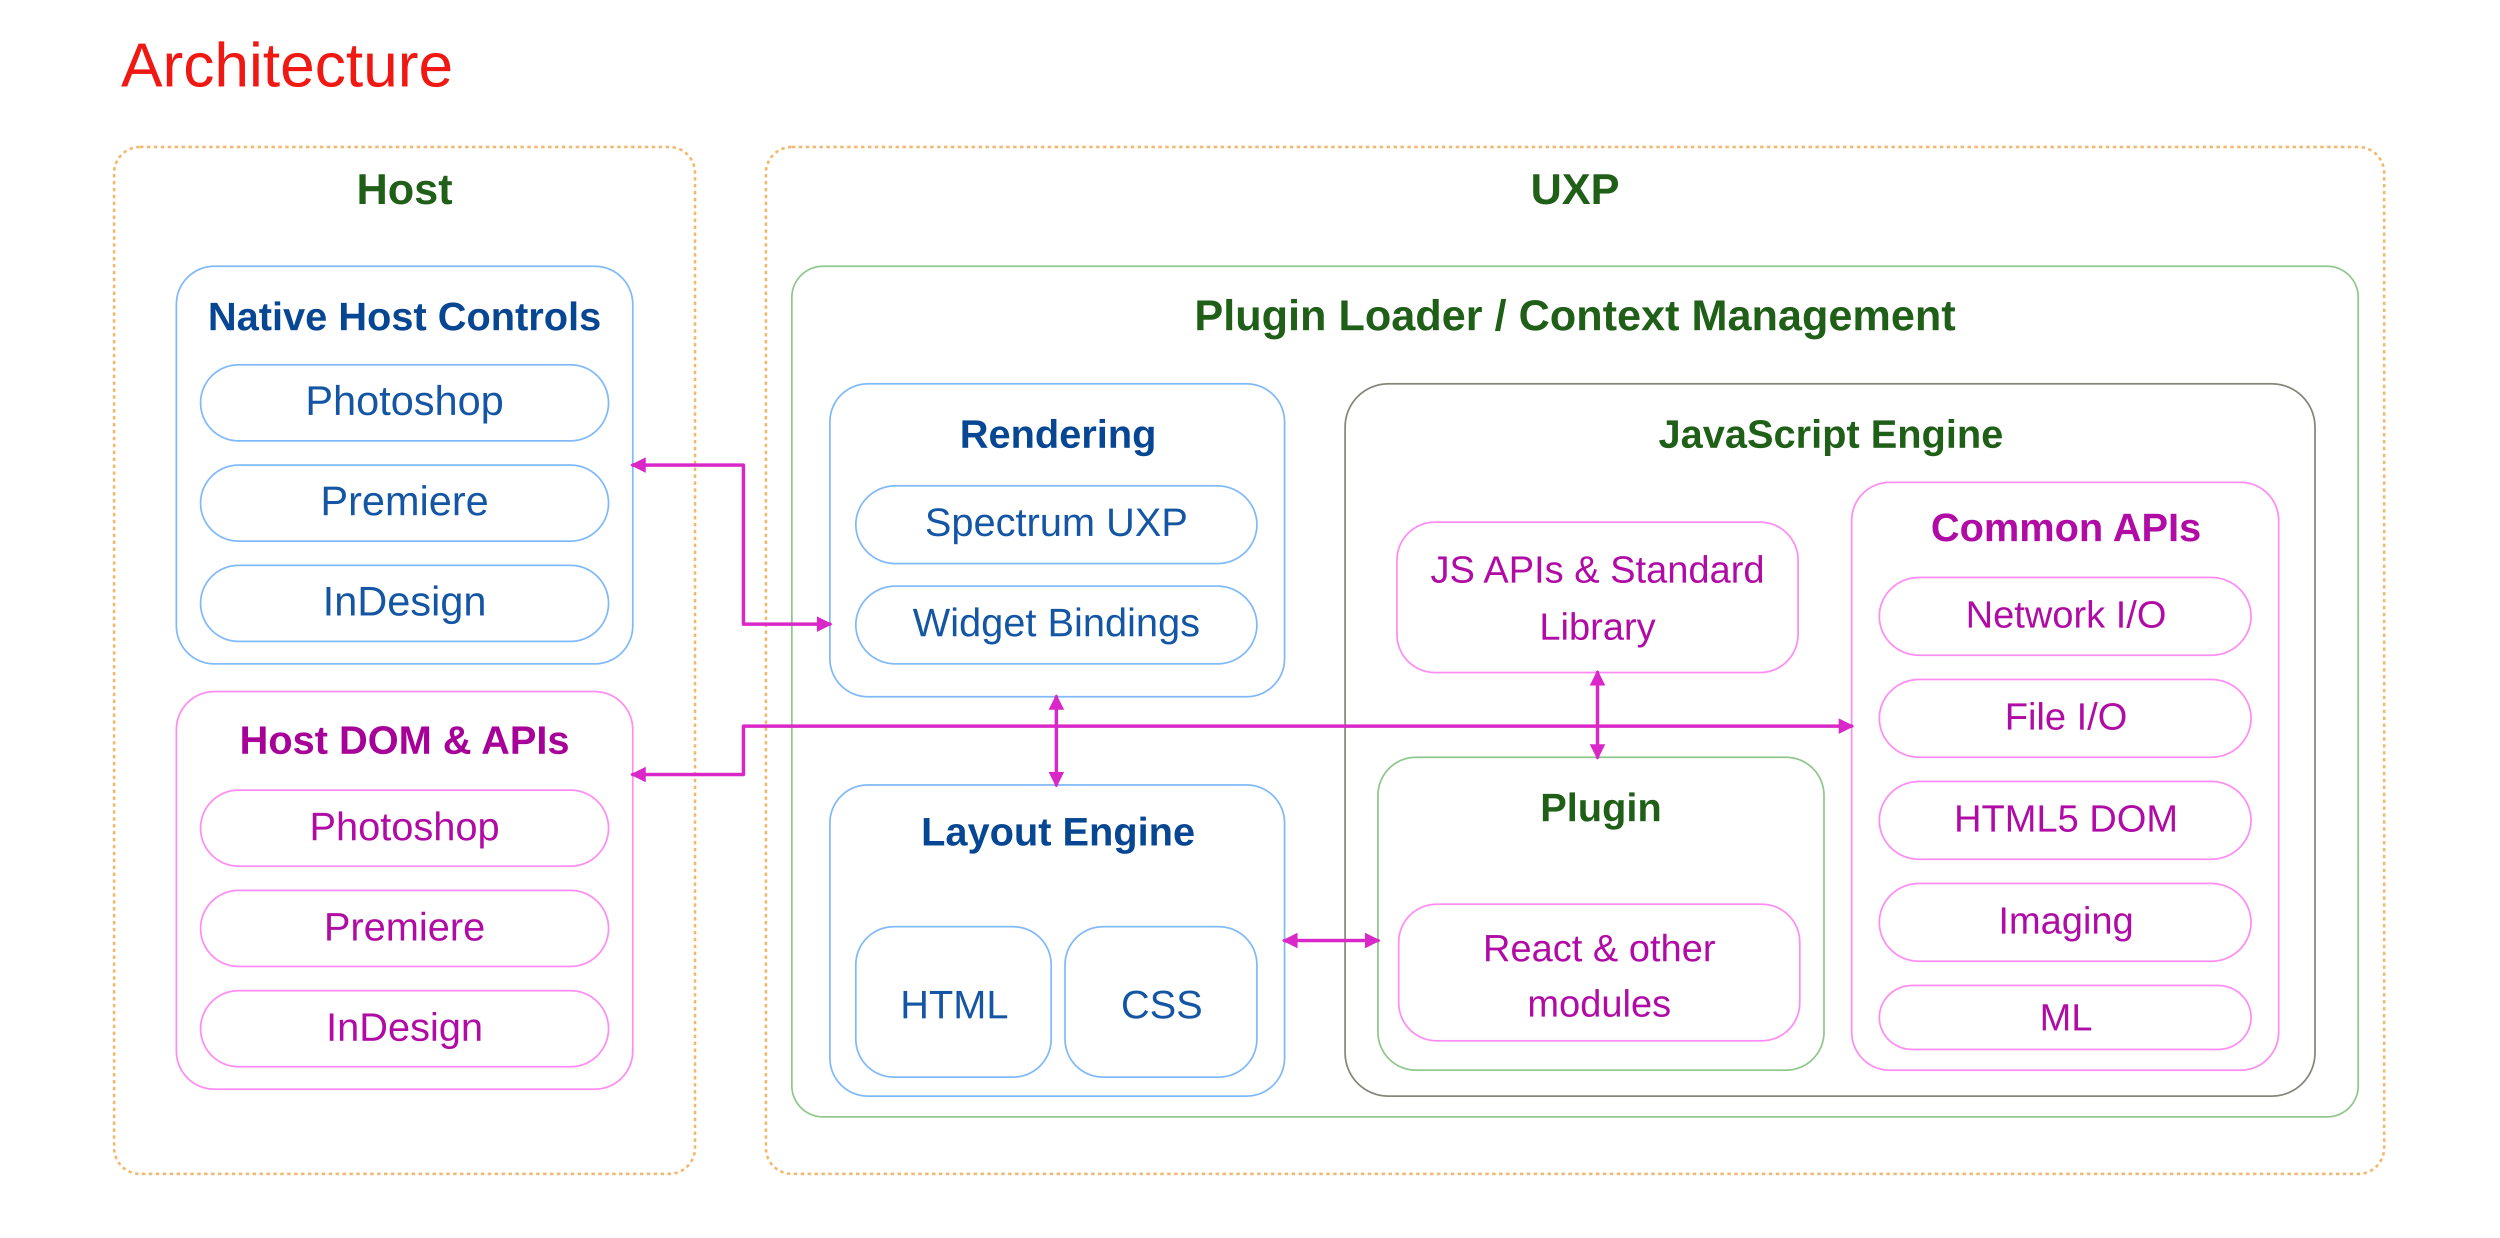
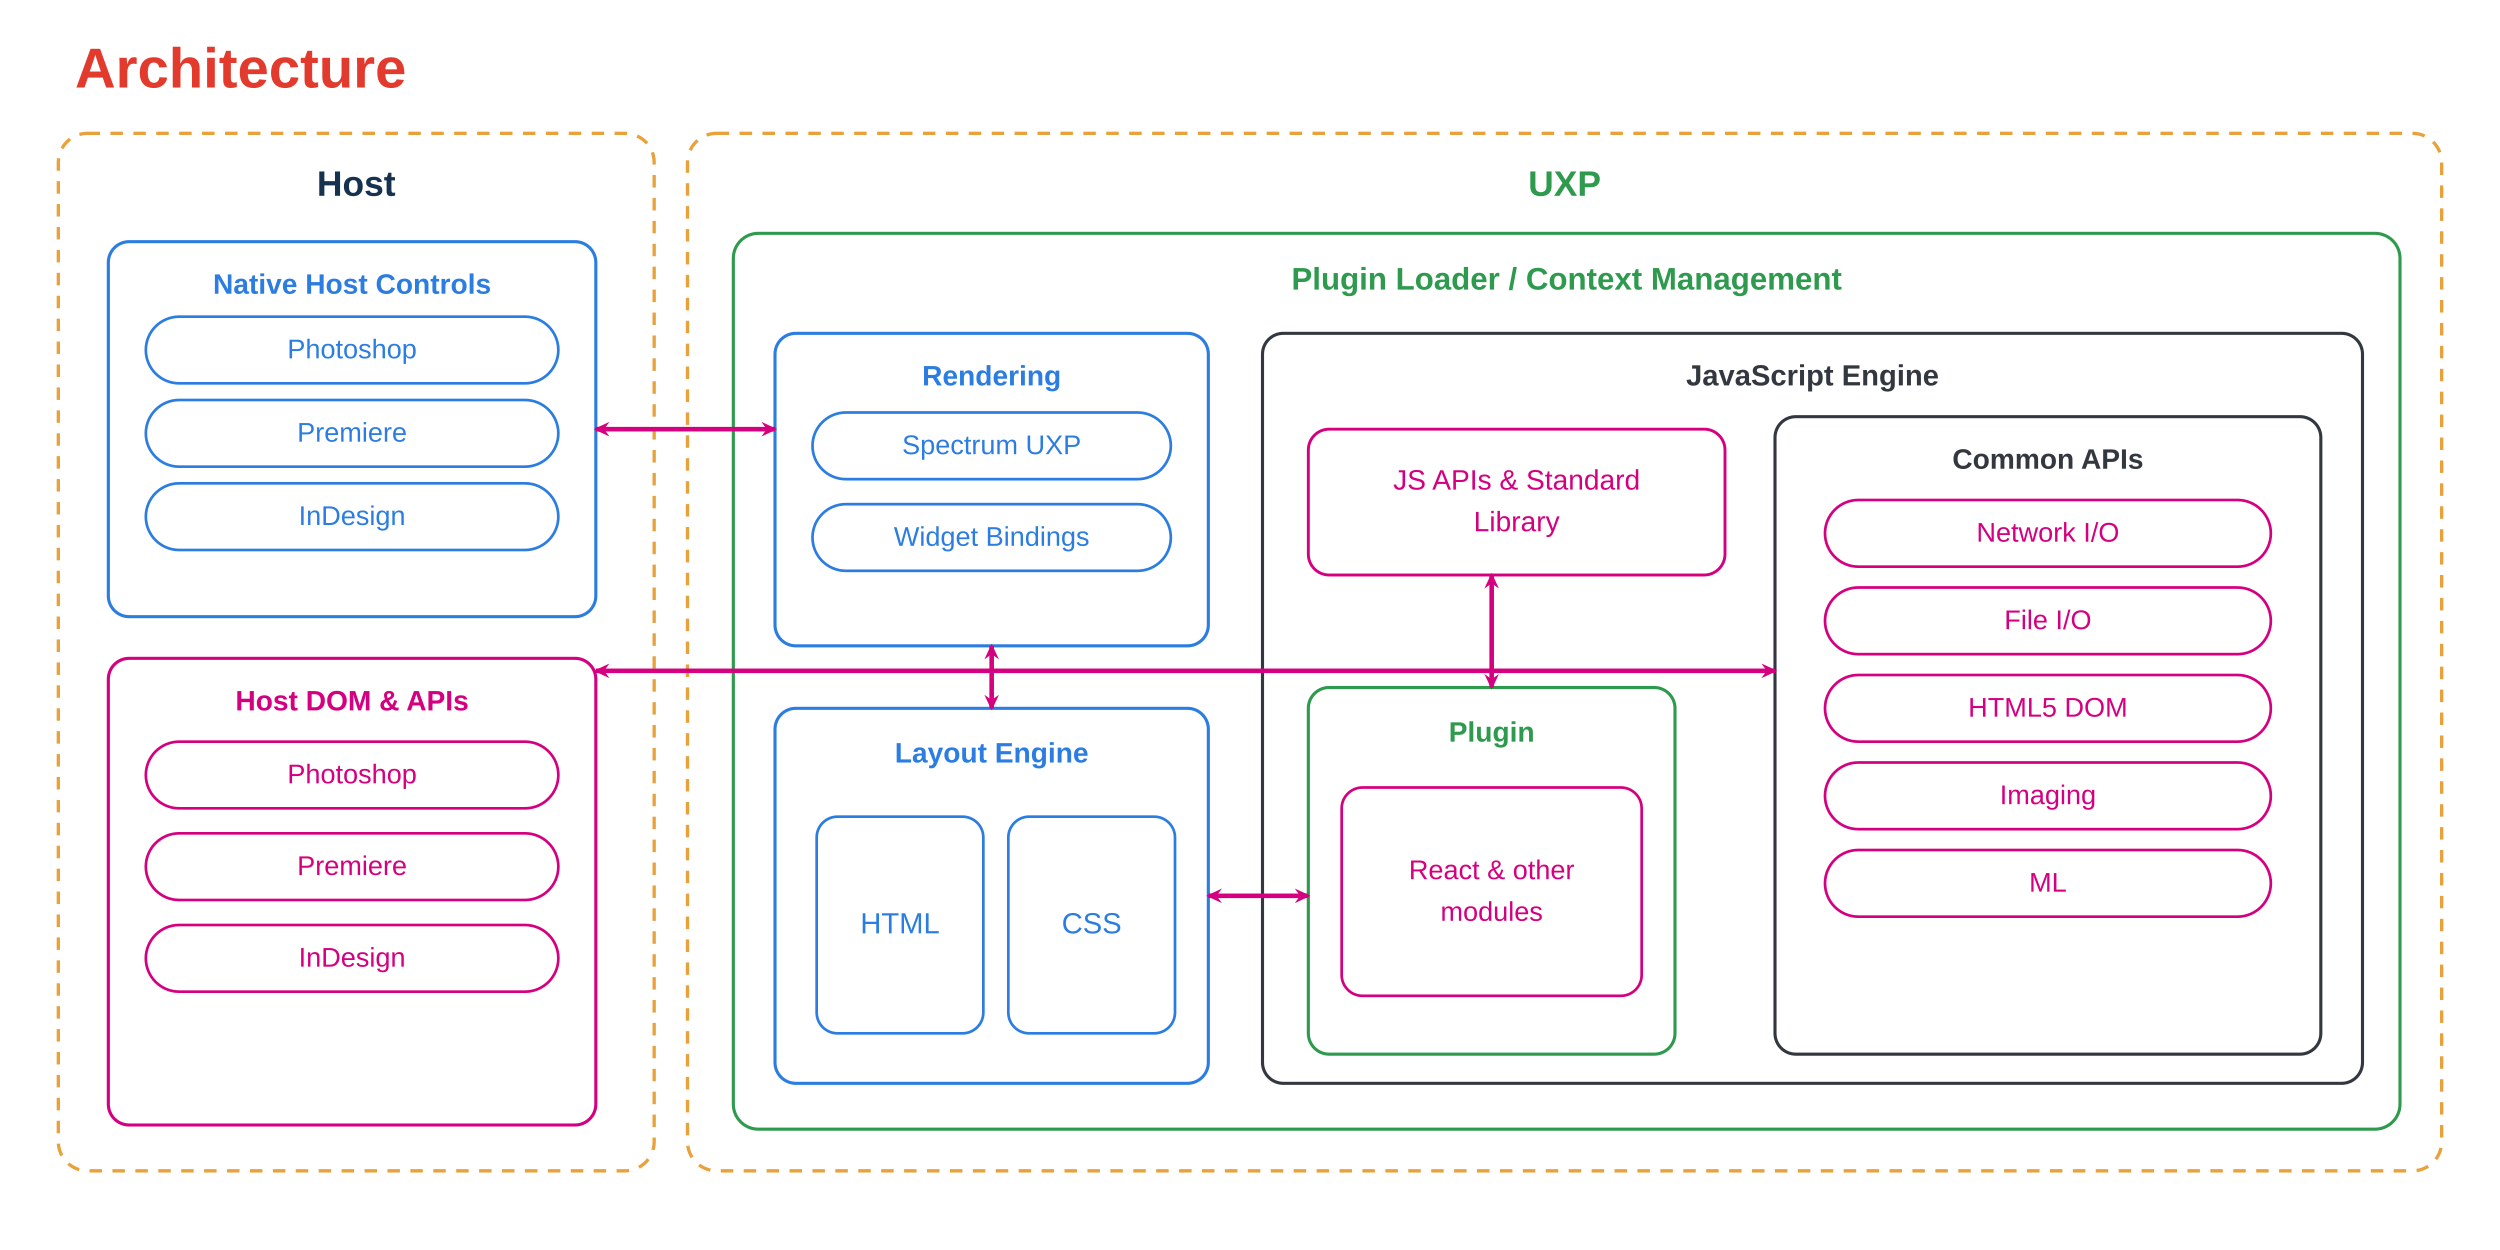
- <svg xmlns="http://www.w3.org/2000/svg" width="1446" height="716" viewBox="0 0 1446 716" fill="none">
+ <svg xmlns="http://www.w3.org/2000/svg" viewBox="0 0 1200 600" font-family="Liberation Sans, Arial, sans-serif">
  <defs>
-     <marker id="arrow" markerWidth="9" markerHeight="9" refX="7.5" refY="4.5" orient="auto-start-reverse" markerUnits="userSpaceOnUse">
-       <path d="M0 0L9 4.5L0 9Z" fill="#D927C8" />
+     <marker id="ah" markerWidth="9" markerHeight="9" refX="7" refY="4.5" orient="auto-start-reverse" markerUnits="userSpaceOnUse">
+       <path d="M0.5,1 L8,4.5 L0.5,8 L3,4.5 Z" fill="#D5007F" />
    </marker>
  </defs>
-   <rect width="1446" height="716" fill="white" />
-   <g font-family="Adobe Clean, Arial, sans-serif">
-     <text x="70" y="50" fill="#F01812" font-size="36">Architecture</text>
-     <rect x="66" y="85" width="336" height="594" rx="15" stroke="#F2B96E" stroke-width="1.5" stroke-dasharray="2 2" />
-     <text x="234" y="118" text-anchor="middle" fill="#205F18" font-size="25" font-weight="700">Host</text>
-     <rect x="102" y="154" width="264" height="230" rx="22" stroke="#80B9FA" />
-     <text x="234" y="191" text-anchor="middle" fill="#064692" font-size="23" font-weight="700">Native Host Controls</text>
-     <rect x="116" y="211" width="236" height="44" rx="22" stroke="#80B9FA" />
-     <text x="234" y="240" text-anchor="middle" fill="#1456A4" font-size="24">Photoshop</text>
-     <rect x="116" y="269" width="236" height="44" rx="22" stroke="#80B9FA" />
-     <text x="234" y="298" text-anchor="middle" fill="#1456A4" font-size="24">Premiere</text>
-     <rect x="116" y="327" width="236" height="44" rx="22" stroke="#80B9FA" />
-     <text x="234" y="356" text-anchor="middle" fill="#1456A4" font-size="24">InDesign</text>
-     <rect x="102" y="400" width="264" height="230" rx="22" stroke="#FF8CF2" />
-     <text x="234" y="436" text-anchor="middle" fill="#A60099" font-size="23" font-weight="700">Host DOM &amp; APIs</text>
-     <rect x="116" y="457" width="236" height="44" rx="22" stroke="#FF8CF2" />
-     <text x="234" y="486" text-anchor="middle" fill="#B00BA4" font-size="23">Photoshop</text>
-     <rect x="116" y="515" width="236" height="44" rx="22" stroke="#FF8CF2" />
-     <text x="234" y="544" text-anchor="middle" fill="#B00BA4" font-size="23">Premiere</text>
-     <rect x="116" y="573" width="236" height="44" rx="22" stroke="#FF8CF2" />
-     <text x="234" y="602" text-anchor="middle" fill="#B00BA4" font-size="23">InDesign</text>
-     <rect x="443" y="85" width="936" height="594" rx="15" stroke="#F2B96E" stroke-width="1.5" stroke-dasharray="2 2" />
-     <text x="911" y="118" text-anchor="middle" fill="#205F18" font-size="25" font-weight="700">UXP</text>
-     <rect x="458" y="154" width="906" height="492" rx="18" stroke="#8FC78C" />
-     <text x="911" y="191" text-anchor="middle" fill="#205F18" font-size="25" font-weight="700">Plugin Loader / Context Management</text>
-     <rect x="480" y="222" width="263" height="181" rx="22" stroke="#80B9FA" />
-     <text x="612" y="259" text-anchor="middle" fill="#064692" font-size="23" font-weight="700">Rendering</text>
-     <rect x="495" y="281" width="232" height="45" rx="23" stroke="#80B9FA" />
-     <text x="611" y="310" text-anchor="middle" fill="#1456A4" font-size="23">Spectrum UXP</text>
-     <rect x="495" y="339" width="232" height="45" rx="23" stroke="#80B9FA" />
-     <text x="611" y="368" text-anchor="middle" fill="#1456A4" font-size="23">Widget Bindings</text>
-     <rect x="480" y="454" width="263" height="180" rx="22" stroke="#80B9FA" />
-     <text x="612" y="489" text-anchor="middle" fill="#064692" font-size="23" font-weight="700">Layout Engine</text>
-     <rect x="495" y="536" width="113" height="87" rx="22" stroke="#80B9FA" />
-     <text x="552" y="589" text-anchor="middle" fill="#1456A4" font-size="23">HTML</text>
-     <rect x="616" y="536" width="111" height="87" rx="22" stroke="#80B9FA" />
-     <text x="672" y="589" text-anchor="middle" fill="#1456A4" font-size="23">CSS</text>
-     <rect x="778" y="222" width="561" height="412" rx="25" stroke="#858578" />
-     <text x="1059" y="259" text-anchor="middle" fill="#205F18" font-size="23" font-weight="700">JavaScript Engine</text>
-     <rect x="808" y="302" width="232" height="87" rx="22" stroke="#FF8CF2" />
-     <text x="924" y="337" text-anchor="middle" fill="#B00BA4" font-size="22">JS APIs &amp; Standard</text>
-     <text x="924" y="370" text-anchor="middle" fill="#B00BA4" font-size="22">Library</text>
-     <rect x="797" y="438" width="258" height="181" rx="22" stroke="#8FC78C" />
-     <text x="926" y="475" text-anchor="middle" fill="#205F18" font-size="23" font-weight="700">Plugin</text>
-     <rect x="809" y="523" width="232" height="79" rx="22" stroke="#FF8CF2" />
-     <text x="925" y="556" text-anchor="middle" fill="#B00BA4" font-size="22">React &amp; other</text>
-     <text x="925" y="588" text-anchor="middle" fill="#B00BA4" font-size="22">modules</text>
-     <rect x="1071" y="279" width="247" height="340" rx="22" stroke="#FF8CF2" />
-     <text x="1195" y="313" text-anchor="middle" fill="#B00BA4" font-size="23" font-weight="700">Common APIs</text>
-     <rect x="1087" y="334" width="215" height="45" rx="23" stroke="#FF8CF2" />
-     <text x="1195" y="363" text-anchor="middle" fill="#B00BA4" font-size="22">Network I/O</text>
-     <rect x="1087" y="393" width="215" height="45" rx="23" stroke="#FF8CF2" />
-     <text x="1195" y="422" text-anchor="middle" fill="#B00BA4" font-size="22">File I/O</text>
-     <rect x="1087" y="452" width="215" height="45" rx="23" stroke="#FF8CF2" />
-     <text x="1195" y="481" text-anchor="middle" fill="#B00BA4" font-size="22">HTML5 DOM</text>
-     <rect x="1087" y="511" width="215" height="45" rx="23" stroke="#FF8CF2" />
-     <text x="1195" y="540" text-anchor="middle" fill="#B00BA4" font-size="22">Imaging</text>
-     <rect x="1087" y="570" width="215" height="37" rx="19" stroke="#FF8CF2" />
-     <text x="1195" y="596" text-anchor="middle" fill="#B00BA4" font-size="22">ML</text>
-     <path d="M366 269H430V361H480" stroke="#D927C8" stroke-width="2" stroke-linecap="round" stroke-linejoin="round" marker-start="url(#arrow)" marker-end="url(#arrow)" />
-     <path d="M366 448H430V420H1071" stroke="#D927C8" stroke-width="2" stroke-linecap="round" stroke-linejoin="round" marker-start="url(#arrow)" marker-end="url(#arrow)" />
-     <path d="M611 403V454" stroke="#D927C8" stroke-width="2" stroke-linecap="round" marker-start="url(#arrow)" marker-end="url(#arrow)" />
-     <path d="M924 389V438" stroke="#D927C8" stroke-width="2" stroke-linecap="round" marker-start="url(#arrow)" marker-end="url(#arrow)" />
-     <path d="M743 544H797" stroke="#D927C8" stroke-width="2" stroke-linecap="round" marker-start="url(#arrow)" marker-end="url(#arrow)" />
+   <rect x="0" y="0" width="1200" height="600" fill="#ffffff" />
+   <text x="36" y="42" font-size="27" font-weight="700" fill="#E23B2E">Architecture</text>
+   <rect x="28" y="64" width="286" height="498" rx="14" fill="none" stroke="#E9A23B" stroke-width="1.6" stroke-dasharray="6 5" />
+   <text x="171" y="94" font-size="17" font-weight="700" fill="#16324F" text-anchor="middle">Host</text>
+   <rect x="52" y="116" width="234" height="180" rx="10" fill="none" stroke="#2B7DE1" stroke-width="1.5" />
+   <text x="169" y="141" font-size="13.5" font-weight="700" fill="#2B7DE1" text-anchor="middle">Native Host Controls</text>
+   <g font-size="13" fill="#2B7DE1" text-anchor="middle">
+     <rect x="70" y="152" width="198" height="32" rx="16" fill="#fff" stroke="#2B7DE1" stroke-width="1.3" />
+     <text x="169" y="172">Photoshop</text>
+     <rect x="70" y="192" width="198" height="32" rx="16" fill="#fff" stroke="#2B7DE1" stroke-width="1.3" />
+     <text x="169" y="212">Premiere</text>
+     <rect x="70" y="232" width="198" height="32" rx="16" fill="#fff" stroke="#2B7DE1" stroke-width="1.3" />
+     <text x="169" y="252">InDesign</text>
+   </g>
+   <rect x="52" y="316" width="234" height="224" rx="10" fill="none" stroke="#D5007F" stroke-width="1.5" />
+   <text x="169" y="341" font-size="13.5" font-weight="700" fill="#D5007F" text-anchor="middle">Host DOM &amp; APIs</text>
+   <g font-size="13" fill="#D5007F" text-anchor="middle">
+     <rect x="70" y="356" width="198" height="32" rx="16" fill="#fff" stroke="#D5007F" stroke-width="1.3" />
+     <text x="169" y="376">Photoshop</text>
+     <rect x="70" y="400" width="198" height="32" rx="16" fill="#fff" stroke="#D5007F" stroke-width="1.3" />
+     <text x="169" y="420">Premiere</text>
+     <rect x="70" y="444" width="198" height="32" rx="16" fill="#fff" stroke="#D5007F" stroke-width="1.3" />
+     <text x="169" y="464">InDesign</text>
+   </g>
+   <rect x="330" y="64" width="842" height="498" rx="14" fill="none" stroke="#E9A23B" stroke-width="1.6" stroke-dasharray="6 5" />
+   <text x="751" y="94" font-size="17" font-weight="700" fill="#2E9A4E" text-anchor="middle">UXP</text>
+   <rect x="352" y="112" width="800" height="430" rx="12" fill="none" stroke="#2E9A4E" stroke-width="1.5" />
+   <text x="752" y="139" font-size="15" font-weight="700" fill="#2E9A4E" text-anchor="middle">Plugin Loader / Context Management</text>
+   <rect x="372" y="160" width="208" height="150" rx="10" fill="none" stroke="#2B7DE1" stroke-width="1.5" />
+   <text x="476" y="185" font-size="13.5" font-weight="700" fill="#2B7DE1" text-anchor="middle">Rendering</text>
+   <g font-size="13" fill="#2B7DE1" text-anchor="middle">
+     <rect x="390" y="198" width="172" height="32" rx="16" fill="#fff" stroke="#2B7DE1" stroke-width="1.3" />
+     <text x="476" y="218">Spectrum UXP</text>
+     <rect x="390" y="242" width="172" height="32" rx="16" fill="#fff" stroke="#2B7DE1" stroke-width="1.3" />
+     <text x="476" y="262">Widget Bindings</text>
+   </g>
+   <rect x="372" y="340" width="208" height="180" rx="10" fill="none" stroke="#2B7DE1" stroke-width="1.5" />
+   <text x="476" y="366" font-size="13.5" font-weight="700" fill="#2B7DE1" text-anchor="middle">Layout Engine</text>
+   <g font-size="14" fill="#2B7DE1" text-anchor="middle">
+     <rect x="392" y="392" width="80" height="104" rx="10" fill="#fff" stroke="#2B7DE1" stroke-width="1.3" />
+     <text x="432" y="448">HTML</text>
+     <rect x="484" y="392" width="80" height="104" rx="10" fill="#fff" stroke="#2B7DE1" stroke-width="1.3" />
+     <text x="524" y="448">CSS</text>
+   </g>
+   <rect x="606" y="160" width="528" height="360" rx="10" fill="none" stroke="#333740" stroke-width="1.5" />
+   <text x="870" y="185" font-size="14" font-weight="700" fill="#333740" text-anchor="middle">JavaScript Engine</text>
+   <rect x="628" y="206" width="200" height="70" rx="10" fill="#fff" stroke="#D5007F" stroke-width="1.4" />
+   <g font-size="13.5" fill="#D5007F" text-anchor="middle">
+     <text x="728" y="235">JS APIs &amp; Standard</text>
+     <text x="728" y="255">Library</text>
+   </g>
+   <rect x="628" y="330" width="176" height="176" rx="10" fill="none" stroke="#2E9A4E" stroke-width="1.5" />
+   <text x="716" y="356" font-size="13.5" font-weight="700" fill="#2E9A4E" text-anchor="middle">Plugin</text>
+   <rect x="644" y="378" width="144" height="100" rx="10" fill="#fff" stroke="#D5007F" stroke-width="1.3" />
+   <g font-size="13" fill="#D5007F" text-anchor="middle">
+     <text x="716" y="422">React &amp; other</text>
+     <text x="716" y="442">modules</text>
+   </g>
+   <rect x="852" y="200" width="262" height="306" rx="10" fill="none" stroke="#333740" stroke-width="1.5" />
+   <text x="983" y="225" font-size="13.5" font-weight="700" fill="#333740" text-anchor="middle">Common APIs</text>
+   <g font-size="13" fill="#D5007F" text-anchor="middle">
+     <rect x="876" y="240" width="214" height="32" rx="16" fill="#fff" stroke="#D5007F" stroke-width="1.3" />
+     <text x="983" y="260">Network I/O</text>
+     <rect x="876" y="282" width="214" height="32" rx="16" fill="#fff" stroke="#D5007F" stroke-width="1.3" />
+     <text x="983" y="302">File I/O</text>
+     <rect x="876" y="324" width="214" height="32" rx="16" fill="#fff" stroke="#D5007F" stroke-width="1.3" />
+     <text x="983" y="344">HTML5 DOM</text>
+     <rect x="876" y="366" width="214" height="32" rx="16" fill="#fff" stroke="#D5007F" stroke-width="1.3" />
+     <text x="983" y="386">Imaging</text>
+     <rect x="876" y="408" width="214" height="32" rx="16" fill="#fff" stroke="#D5007F" stroke-width="1.3" />
+     <text x="983" y="428">ML</text>
+   </g>
+   <g stroke="#D5007F" stroke-width="2.2" fill="none" marker-start="url(#ah)" marker-end="url(#ah)">
+     <path d="M286,206 L372,206" />
+     <path d="M286,322 L852,322" />
+     <path d="M476,310 L476,340" />
+     <path d="M716,276 L716,330" />
+     <path d="M580,430 L628,430" />
  </g>
</svg>
